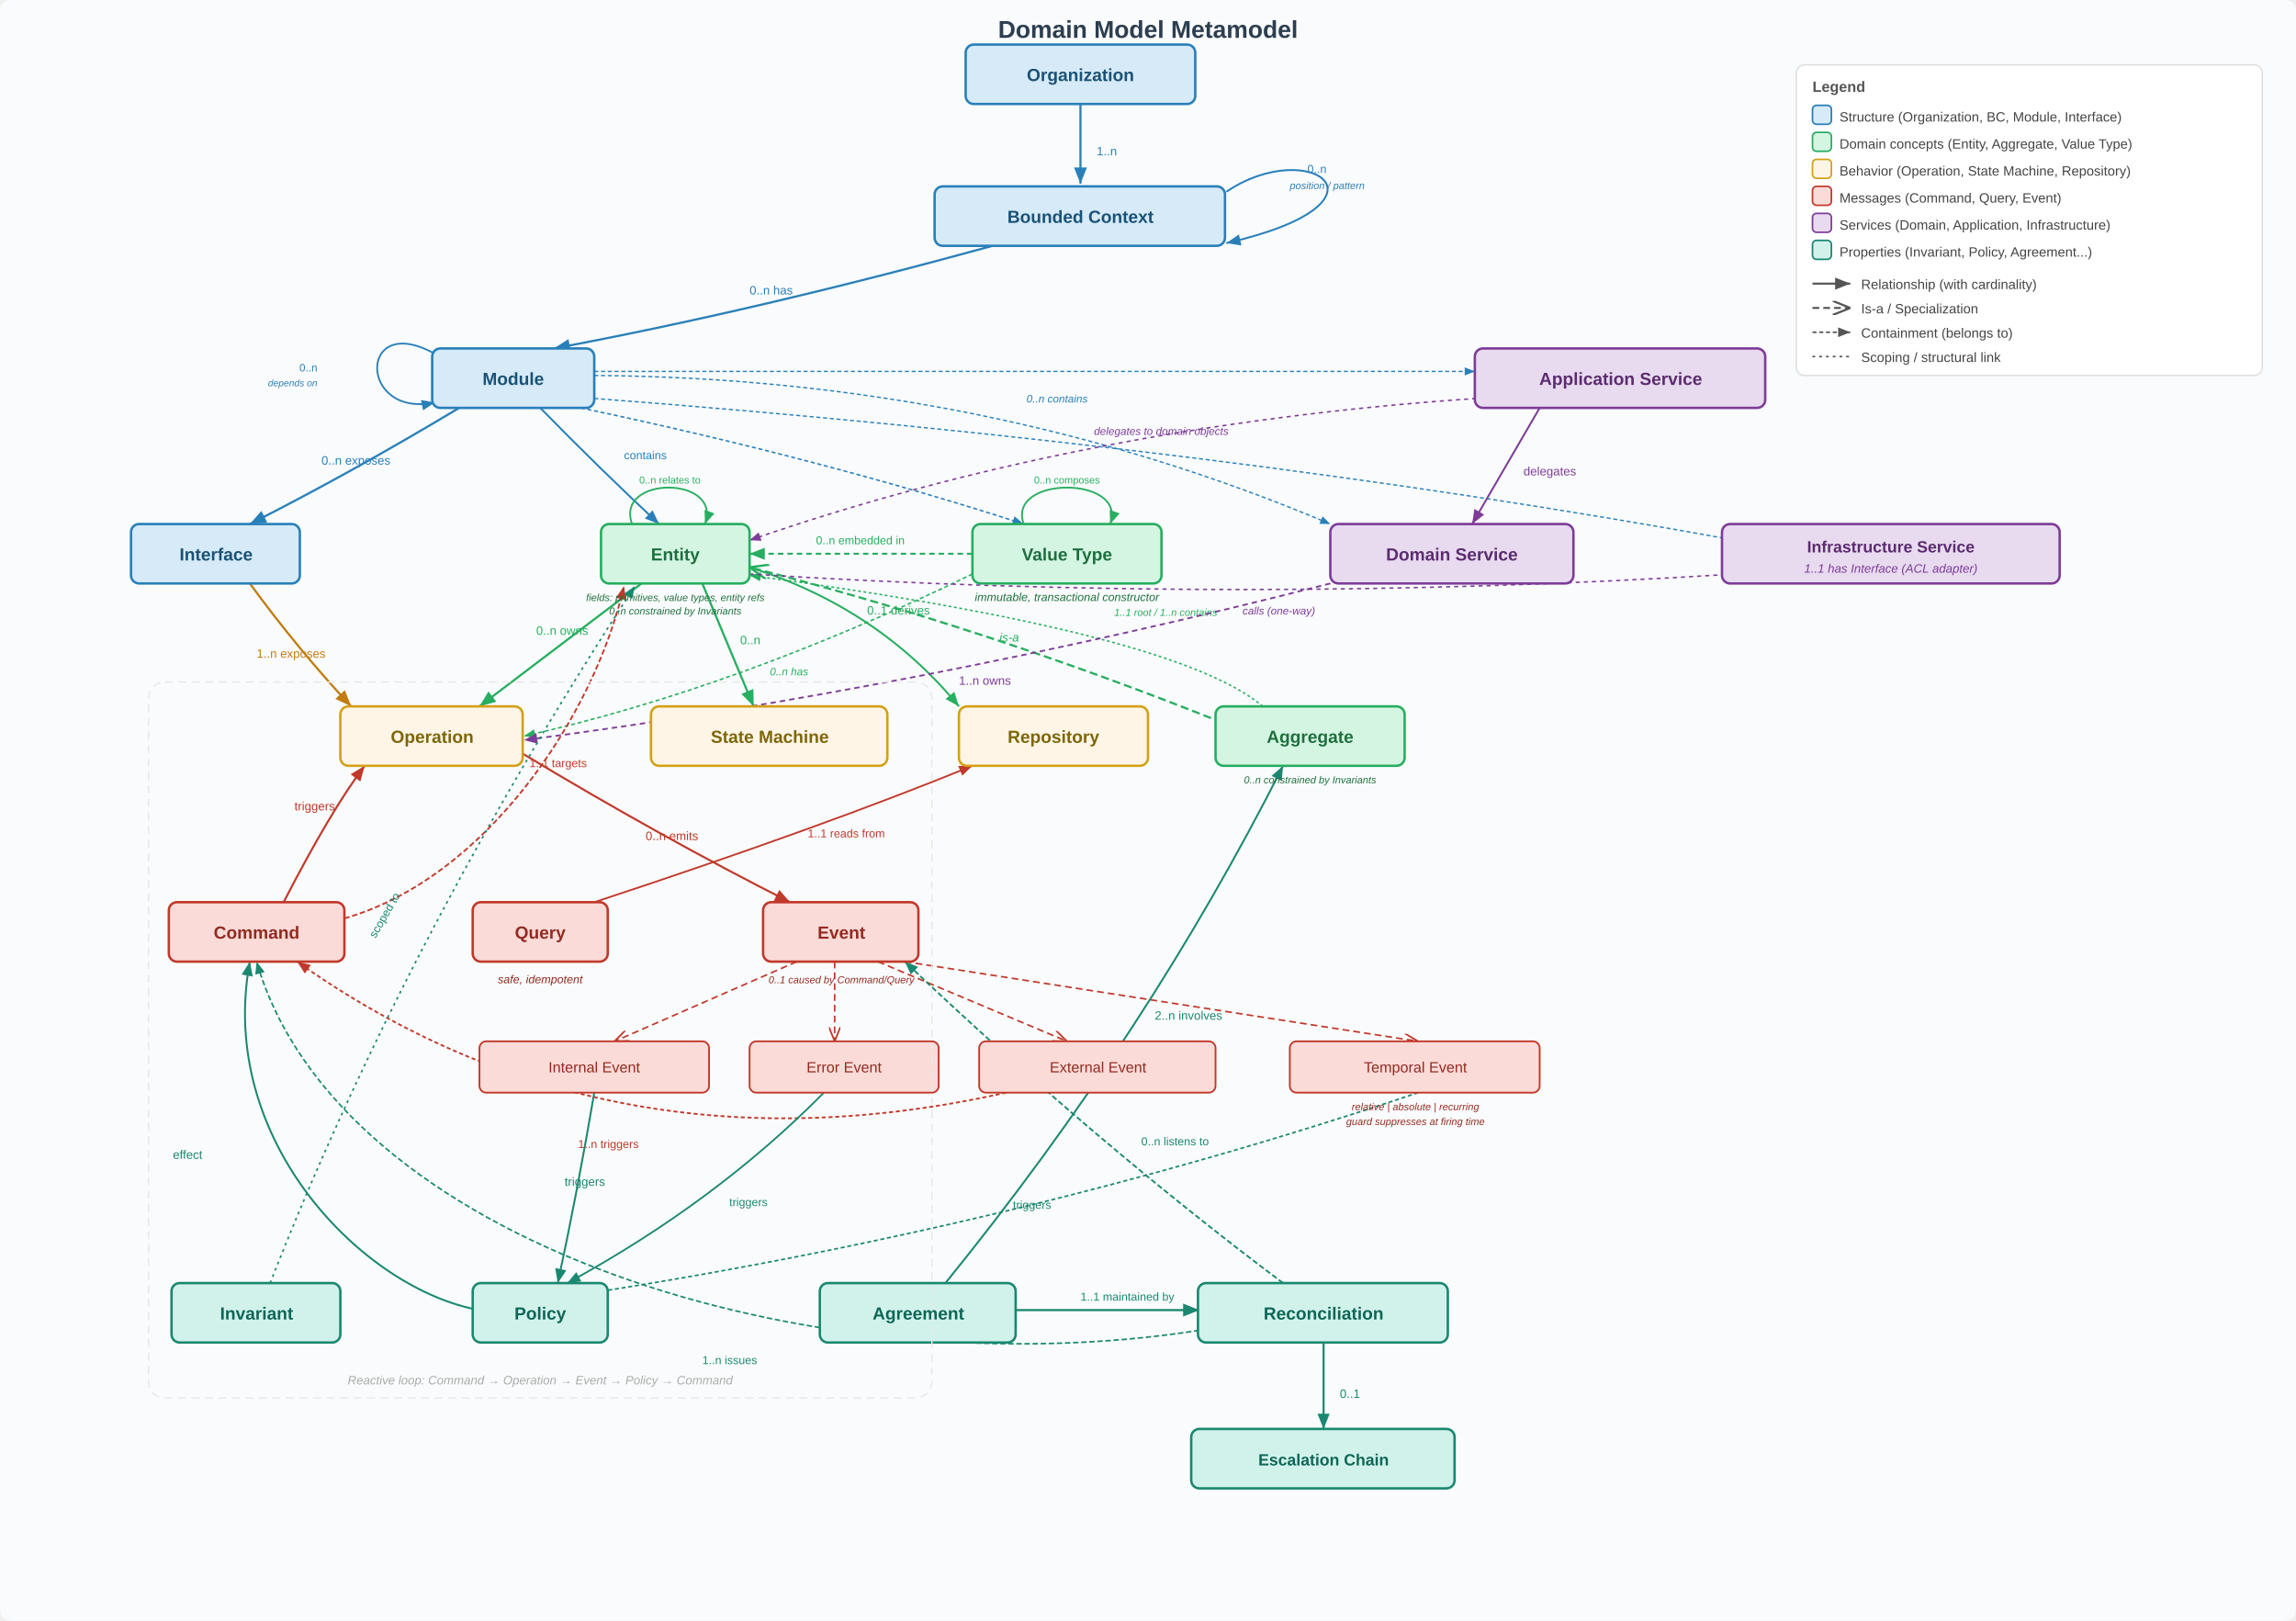
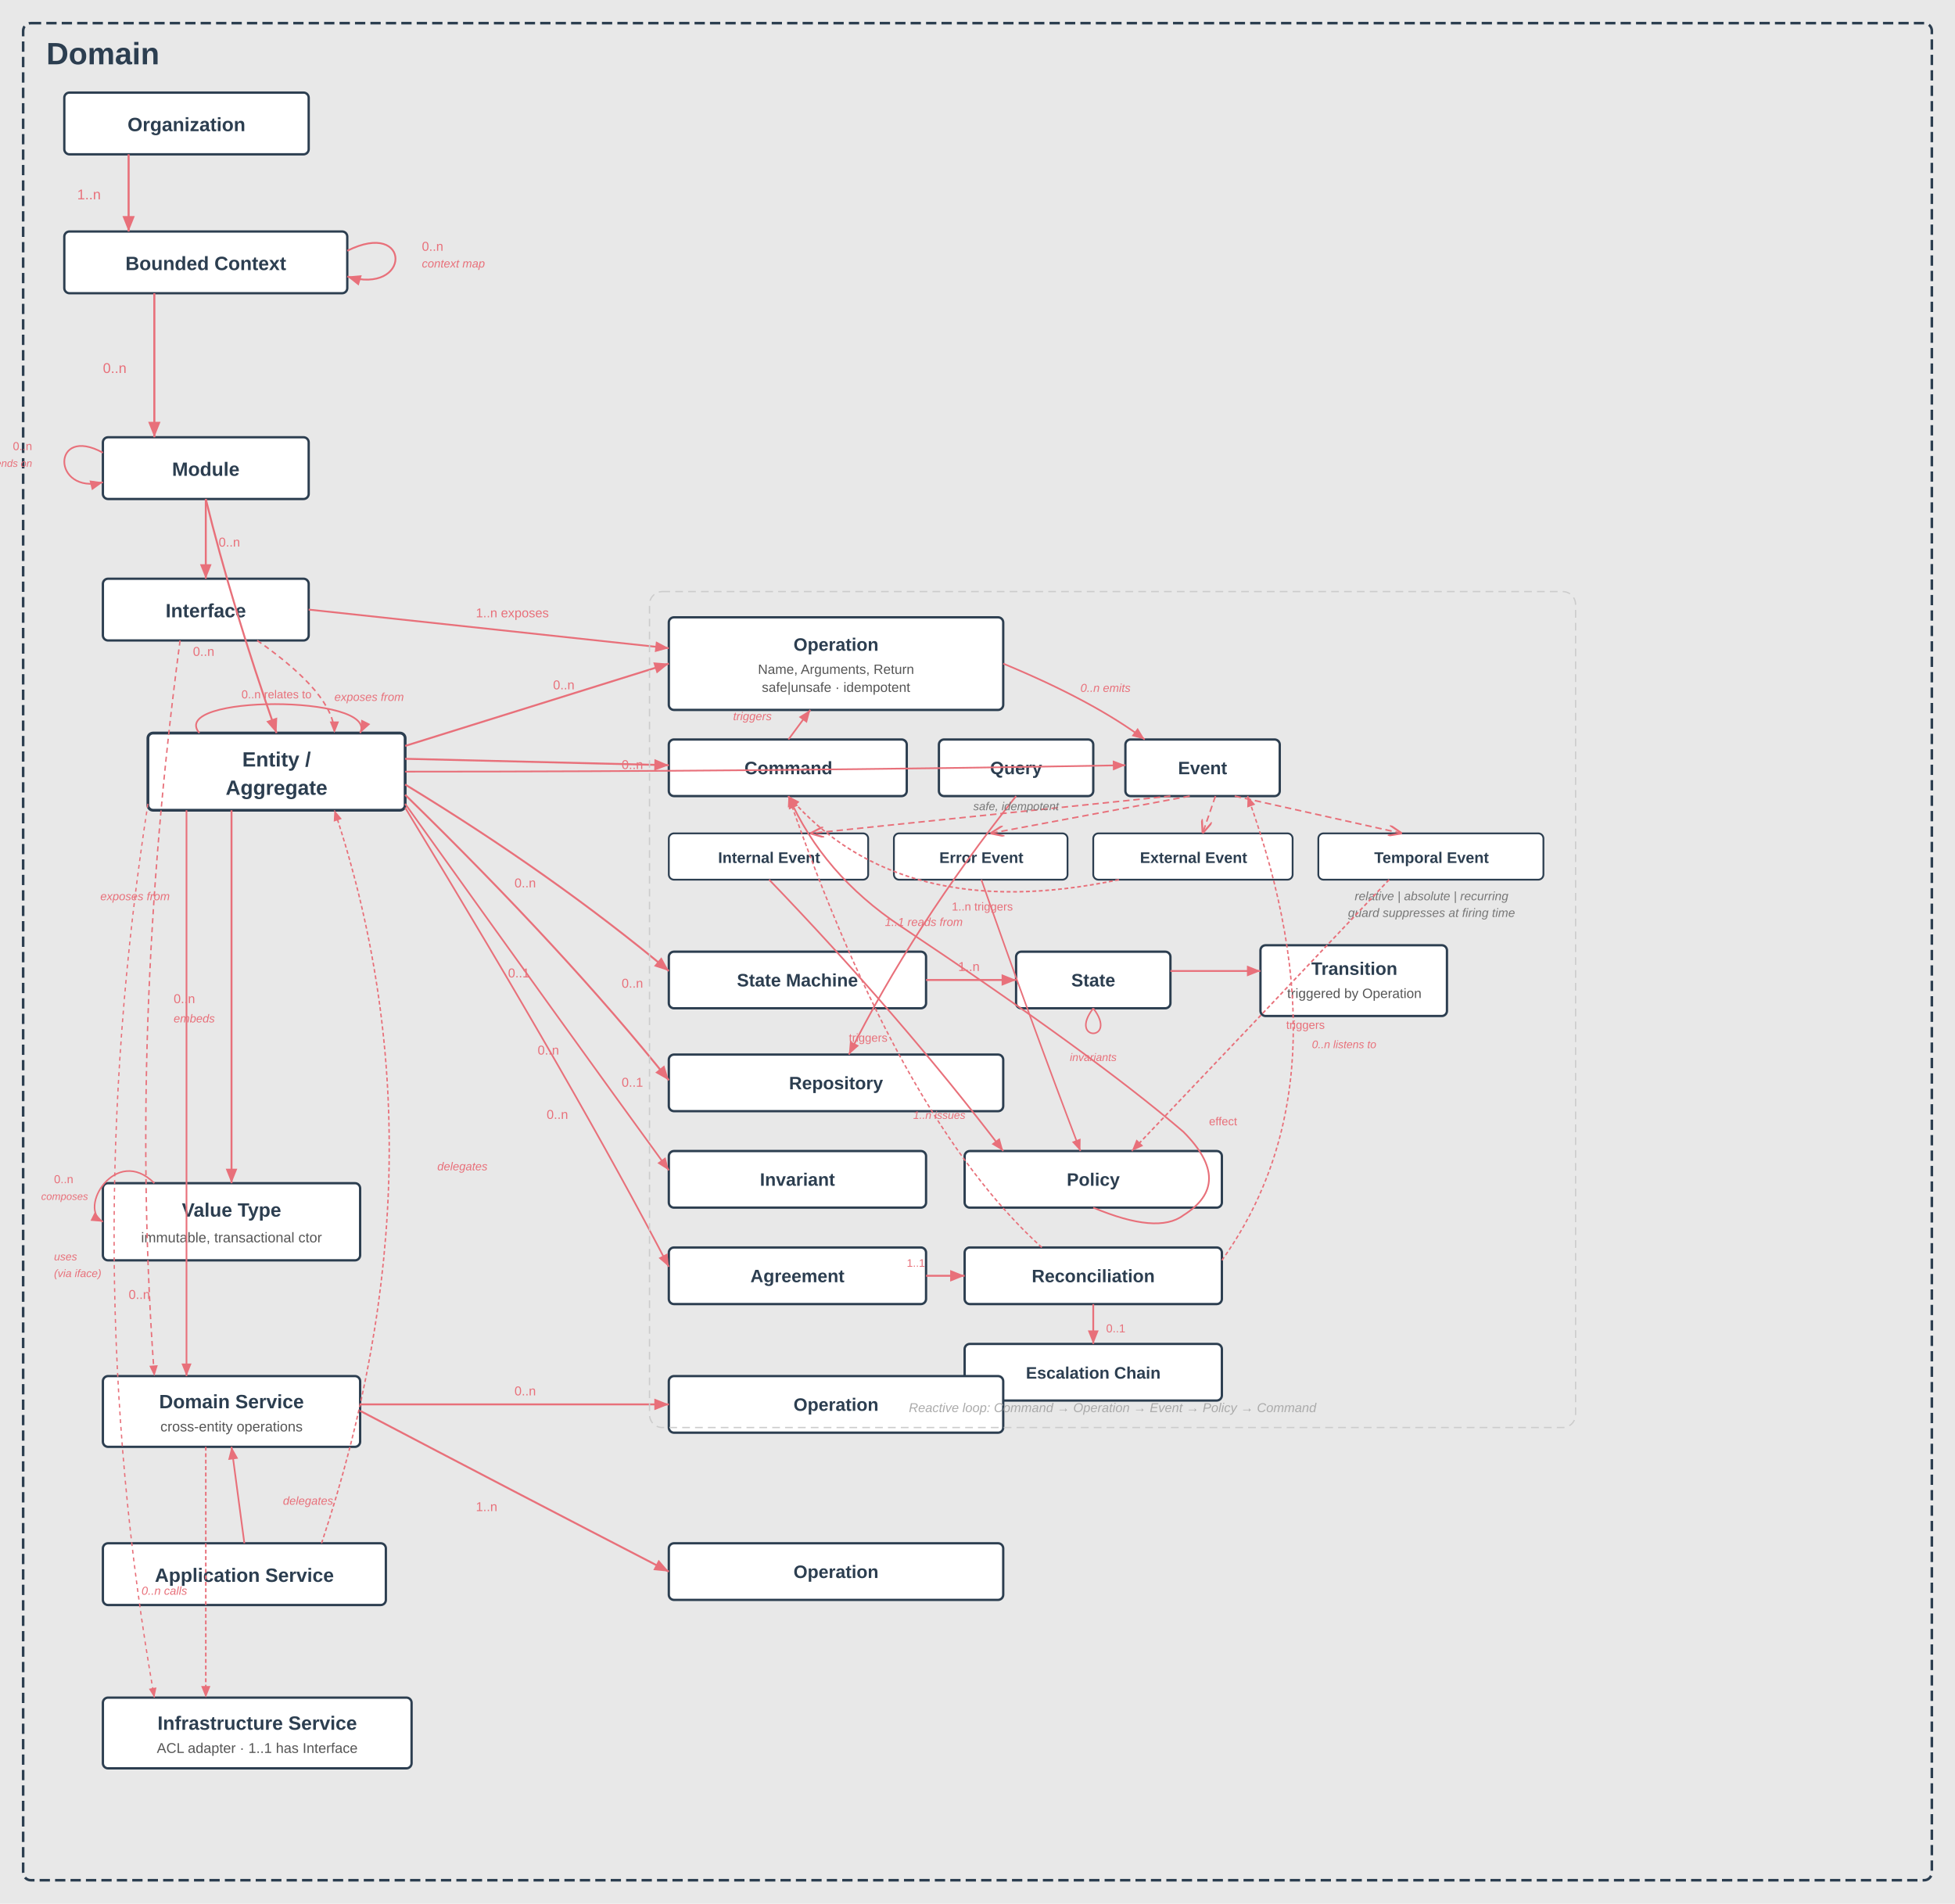
- <svg xmlns="http://www.w3.org/2000/svg" viewBox="0 0 1700 1200" font-family="'Helvetica Neue', Arial, sans-serif">
+ <svg xmlns="http://www.w3.org/2000/svg" viewBox="0 0 1520 1480" font-family="'Helvetica Neue', Arial, sans-serif">
  <defs>
    <marker id="arr" viewBox="0 0 10 8" refX="10" refY="4" markerWidth="8" markerHeight="6" orient="auto-start-reverse">
-       <path d="M0,0 L10,4 L0,8 Z" fill="#555" />
-     </marker>
-     <marker id="arr-bl" viewBox="0 0 10 8" refX="10" refY="4" markerWidth="8" markerHeight="6" orient="auto-start-reverse">
-       <path d="M0,0 L10,4 L0,8 Z" fill="#2980B9" />
-     </marker>
-     <marker id="arr-gn" viewBox="0 0 10 8" refX="10" refY="4" markerWidth="8" markerHeight="6" orient="auto-start-reverse">
-       <path d="M0,0 L10,4 L0,8 Z" fill="#27AE60" />
-     </marker>
-     <marker id="arr-am" viewBox="0 0 10 8" refX="10" refY="4" markerWidth="8" markerHeight="6" orient="auto-start-reverse">
-       <path d="M0,0 L10,4 L0,8 Z" fill="#C17D11" />
-     </marker>
-     <marker id="arr-rd" viewBox="0 0 10 8" refX="10" refY="4" markerWidth="8" markerHeight="6" orient="auto-start-reverse">
-       <path d="M0,0 L10,4 L0,8 Z" fill="#C0392B" />
-     </marker>
-     <marker id="arr-pu" viewBox="0 0 10 8" refX="10" refY="4" markerWidth="8" markerHeight="6" orient="auto-start-reverse">
-       <path d="M0,0 L10,4 L0,8 Z" fill="#7D3C98" />
-     </marker>
-     <marker id="arr-tl" viewBox="0 0 10 8" refX="10" refY="4" markerWidth="8" markerHeight="6" orient="auto-start-reverse">
-       <path d="M0,0 L10,4 L0,8 Z" fill="#1A8870" />
-     </marker>
-     <marker id="open-gn" viewBox="0 0 10 8" refX="10" refY="4" markerWidth="9" markerHeight="7" orient="auto-start-reverse">
-       <path d="M0,0 L10,4 L0,8" fill="none" stroke="#27AE60" stroke-width="1.2" />
-     </marker>
-     <marker id="open-rd" viewBox="0 0 10 8" refX="10" refY="4" markerWidth="9" markerHeight="7" orient="auto-start-reverse">
-       <path d="M0,0 L10,4 L0,8" fill="none" stroke="#C0392B" stroke-width="1.2" />
+       <path d="M0,0 L10,4 L0,8 Z" fill="#E8707A" />
    </marker>
    <marker id="open-arr" viewBox="0 0 10 8" refX="10" refY="4" markerWidth="9" markerHeight="7" orient="auto-start-reverse">
-       <path d="M0,0 L10,4 L0,8" fill="none" stroke="#555" stroke-width="1.2" />
+       <path d="M0,0 L10,4 L0,8" fill="none" stroke="#E8707A" stroke-width="1.4" />
    </marker>
  </defs>
-   <rect width="1700" height="1200" fill="#FAFBFC" rx="8" />
-   <text x="850" y="28" text-anchor="middle" font-size="18" font-weight="600" fill="#2C3E50">Domain Model Metamodel</text>
-   <g transform="translate(1330, 48)">
-     <rect x="0" y="0" width="345" height="230" rx="6" fill="white" stroke="#DDD" stroke-width="1" />
-     <text x="12" y="20" font-size="11" font-weight="600" fill="#555">Legend</text>
-     <rect x="12" y="30" width="14" height="14" rx="3" fill="#D6EAF8" stroke="#2980B9" stroke-width="1.2" />
-     <text x="32" y="42" font-size="10" fill="#444">Structure (Organization, BC, Module, Interface)</text>
-     <rect x="12" y="50" width="14" height="14" rx="3" fill="#D5F5E3" stroke="#27AE60" stroke-width="1.2" />
-     <text x="32" y="62" font-size="10" fill="#444">Domain concepts (Entity, Aggregate, Value Type)</text>
-     <rect x="12" y="70" width="14" height="14" rx="3" fill="#FEF5E7" stroke="#D4A017" stroke-width="1.2" />
-     <text x="32" y="82" font-size="10" fill="#444">Behavior (Operation, State Machine, Repository)</text>
-     <rect x="12" y="90" width="14" height="14" rx="3" fill="#FADBD8" stroke="#C0392B" stroke-width="1.2" />
-     <text x="32" y="102" font-size="10" fill="#444">Messages (Command, Query, Event)</text>
-     <rect x="12" y="110" width="14" height="14" rx="3" fill="#E8DAEF" stroke="#7D3C98" stroke-width="1.2" />
-     <text x="32" y="122" font-size="10" fill="#444">Services (Domain, Application, Infrastructure)</text>
-     <rect x="12" y="130" width="14" height="14" rx="3" fill="#D1F2EB" stroke="#1A8870" stroke-width="1.2" />
-     <text x="32" y="142" font-size="10" fill="#444">Properties (Invariant, Policy, Agreement...)</text>
-     <line x1="12" y1="162" x2="40" y2="162" stroke="#555" stroke-width="1.5" marker-end="url(#arr)" />
-     <text x="48" y="166" font-size="10" fill="#444">Relationship (with cardinality)</text>
-     <line x1="12" y1="180" x2="40" y2="180" stroke="#555" stroke-width="1.5" stroke-dasharray="5,3" marker-end="url(#open-arr)" />
-     <text x="48" y="184" font-size="10" fill="#444">Is-a / Specialization</text>
-     <line x1="12" y1="198" x2="40" y2="198" stroke="#555" stroke-width="1.2" stroke-dasharray="3,2" marker-end="url(#arr)" />
-     <text x="48" y="202" font-size="10" fill="#444">Containment (belongs to)</text>
-     <line x1="12" y1="216" x2="40" y2="216" stroke="#555" stroke-width="1.2" stroke-dasharray="2,3" />
-     <text x="48" y="220" font-size="10" fill="#444">Scoping / structural link</text>
-   </g>
-   <line x1="800" y1="77" x2="800" y2="136" stroke="#2980B9" stroke-width="1.6" marker-end="url(#arr-bl)" />
-   <text x="812" y="115" font-size="9" fill="#2980B9" font-weight="500">1..n</text>
-   <path d="M 735,182 Q 560,230 410,258" fill="none" stroke="#2980B9" stroke-width="1.6" marker-end="url(#arr-bl)" />
-   <text x="555" y="218" font-size="9" fill="#2980B9" font-weight="500">0..n has</text>
-   <path d="M 908,142 C 970,100 1040,150 908,180" fill="none" stroke="#2980B9" stroke-width="1.4" marker-end="url(#arr-bl)" />
-   <text x="968" y="128" font-size="8.5" fill="#2980B9" font-weight="500">0..n</text>
-   <text x="955" y="140" font-size="7.5" fill="#2980B9" font-style="italic">position / pattern</text>
-   <path d="M 340,302 Q 260,350 185,388" fill="none" stroke="#2980B9" stroke-width="1.6" marker-end="url(#arr-bl)" />
-   <text x="238" y="344" font-size="9" fill="#2980B9" font-weight="500">0..n exposes</text>
-   <path d="M 322,262 C 265,230 265,310 322,298" fill="none" stroke="#2980B9" stroke-width="1.3" marker-end="url(#arr-bl)" />
-   <text x="235" y="275" font-size="8" fill="#2980B9" font-weight="500" text-anchor="end">0..n</text>
-   <text x="235" y="286" font-size="7" fill="#2980B9" font-style="italic" text-anchor="end">depends on</text>
-   <path d="M 400,302 Q 445,348 488,388" fill="none" stroke="#2980B9" stroke-width="1.4" marker-end="url(#arr-bl)" />
-   <text x="462" y="340" font-size="8.5" fill="#2980B9" font-weight="500">contains</text>
-   <path d="M 430,302 Q 610,340 758,388" fill="none" stroke="#2980B9" stroke-width="1.1" stroke-dasharray="3,2" marker-end="url(#arr-bl)" />
-   <path d="M 440,278 Q 730,280 985,388" fill="none" stroke="#2980B9" stroke-width="1.0" stroke-dasharray="3,2" marker-end="url(#arr-bl)" />
-   <path d="M 440,275 L 1092,275" fill="none" stroke="#2980B9" stroke-width="1.0" stroke-dasharray="3,2" marker-end="url(#arr-bl)" />
-   <path d="M 440,295 Q 900,330 1285,400" fill="none" stroke="#2980B9" stroke-width="1.0" stroke-dasharray="3,2" marker-end="url(#arr-bl)" />
-   <text x="760" y="298" font-size="8" fill="#2980B9" font-style="italic">0..n contains</text>
-   <path d="M 475,432 L 355,523" fill="none" stroke="#27AE60" stroke-width="1.6" marker-end="url(#arr-gn)" />
-   <text x="397" y="470" font-size="9" fill="#27AE60" font-weight="500">0..n owns</text>
-   <path d="M 520,432 L 558,523" fill="none" stroke="#27AE60" stroke-width="1.6" marker-end="url(#arr-gn)" />
-   <text x="548" y="477" font-size="9" fill="#27AE60" font-weight="500">0..n</text>
-   <path d="M 555,420 Q 650,450 710,523" fill="none" stroke="#27AE60" stroke-width="1.4" marker-end="url(#arr-gn)" />
-   <text x="642" y="455" font-size="9" fill="#27AE60" font-weight="500">0..1 derives</text>
-   <path d="M 468,388 C 455,352 535,352 522,388" fill="none" stroke="#27AE60" stroke-width="1.3" marker-end="url(#arr-gn)" />
-   <text x="496" y="358" text-anchor="middle" font-size="7.5" fill="#27AE60" font-weight="500">0..n relates to</text>
-   <path d="M 905,535 Q 730,465 555,420" fill="none" stroke="#27AE60" stroke-width="1.6" stroke-dasharray="6,3" marker-end="url(#open-gn)" />
-   <text x="740" y="475" font-size="9" fill="#27AE60" font-weight="500" font-style="italic">is-a</text>
-   <path d="M 935,523 Q 870,468 555,426" fill="none" stroke="#27AE60" stroke-width="1.1" stroke-dasharray="2,2" marker-end="url(#arr-gn)" />
-   <text x="825" y="456" font-size="7.5" fill="#27AE60" font-style="italic">1..1 root / 1..n contains</text>
-   <path d="M 758,388 C 745,352 835,352 822,388" fill="none" stroke="#27AE60" stroke-width="1.3" marker-end="url(#arr-gn)" />
-   <text x="790" y="358" text-anchor="middle" font-size="7.5" fill="#27AE60" font-weight="500">0..n composes</text>
-   <path d="M 720,425 Q 545,510 388,545" fill="none" stroke="#27AE60" stroke-width="1.1" stroke-dasharray="3,2" marker-end="url(#arr-gn)" />
-   <text x="570" y="500" font-size="8" fill="#27AE60" font-style="italic">0..n has</text>
-   <path d="M 720,410 Q 640,410 555,410" fill="none" stroke="#27AE60" stroke-width="1.5" stroke-dasharray="4,3" marker-end="url(#arr-gn)" />
-   <text x="637" y="403" text-anchor="middle" font-size="8.5" fill="#27AE60" font-weight="500">0..n embedded in</text>
-   <path d="M 185,432 Q 220,480 260,523" fill="none" stroke="#C17D11" stroke-width="1.6" marker-end="url(#arr-am)" />
-   <text x="190" y="487" font-size="9" fill="#C17D11" font-weight="500">1..n exposes</text>
-   <path d="M 985,432 Q 680,510 388,548" fill="none" stroke="#7D3C98" stroke-width="1.3" stroke-dasharray="4,3" marker-end="url(#arr-pu)" />
-   <text x="710" y="507" font-size="9" fill="#7D3C98" font-weight="500">1..n owns</text>
-   <path d="M 1140,302 L 1090,388" fill="none" stroke="#7D3C98" stroke-width="1.4" marker-end="url(#arr-pu)" />
-   <text x="1128" y="352" font-size="9" fill="#7D3C98" font-weight="500">delegates</text>
-   <path d="M 1093,295 Q 800,315 555,400" fill="none" stroke="#7D3C98" stroke-width="1.1" stroke-dasharray="3,3" marker-end="url(#arr-pu)" />
-   <text x="810" y="322" font-size="8" fill="#7D3C98" font-style="italic">delegates to domain objects</text>
-   <path d="M 555,425 Q 920,448 1285,425" fill="none" stroke="#7D3C98" stroke-width="1.1" stroke-dasharray="3,3" marker-end="url(#arr-pu)" />
-   <text x="920" y="455" font-size="8" fill="#7D3C98" font-style="italic">calls (one-way)</text>
-   <path d="M 210,668 Q 245,600 270,567" fill="none" stroke="#C0392B" stroke-width="1.5" marker-end="url(#arr-rd)" />
-   <text x="218" y="600" font-size="9" fill="#C0392B" font-weight="500">triggers</text>
-   <path d="M 255,680 C 360,650 440,530 462,434" fill="none" stroke="#C0392B" stroke-width="1.3" stroke-dasharray="4,2" marker-end="url(#arr-rd)" />
-   <text x="392" y="568" font-size="8.5" fill="#C0392B" font-weight="500">1..1 targets</text>
-   <path d="M 387,558 Q 490,620 585,668" fill="none" stroke="#C0392B" stroke-width="1.5" marker-end="url(#arr-rd)" />
-   <text x="478" y="622" font-size="9" fill="#C0392B" font-weight="500">0..n emits</text>
-   <path d="M 440,668 Q 610,612 720,567" fill="none" stroke="#C0392B" stroke-width="1.3" marker-end="url(#arr-rd)" />
-   <text x="598" y="620" font-size="8.5" fill="#C0392B" font-weight="500">1..1 reads from</text>
-   <path d="M 590,712 L 455,771" fill="none" stroke="#C0392B" stroke-width="1.2" stroke-dasharray="5,3" marker-end="url(#open-rd)" />
-   <path d="M 618,712 L 618,771" fill="none" stroke="#C0392B" stroke-width="1.2" stroke-dasharray="5,3" marker-end="url(#open-rd)" />
-   <path d="M 650,712 L 790,771" fill="none" stroke="#C0392B" stroke-width="1.2" stroke-dasharray="5,3" marker-end="url(#open-rd)" />
-   <path d="M 670,712 L 1050,771" fill="none" stroke="#C0392B" stroke-width="1.2" stroke-dasharray="5,3" marker-end="url(#open-rd)" />
-   <path d="M 745,809 Q 450,875 220,712" fill="none" stroke="#C0392B" stroke-width="1.3" stroke-dasharray="3,2" marker-end="url(#arr-rd)" />
-   <text x="428" y="850" font-size="8.5" fill="#C0392B" font-weight="500">1..n triggers</text>
-   <path d="M 440,809 Q 428,880 413,950" fill="none" stroke="#1A8870" stroke-width="1.4" marker-end="url(#arr-tl)" />
-   <text x="418" y="878" font-size="9" fill="#1A8870" font-weight="500">triggers</text>
-   <path d="M 610,809 Q 530,890 420,950" fill="none" stroke="#1A8870" stroke-width="1.3" marker-end="url(#arr-tl)" />
-   <text x="540" y="893" font-size="8.5" fill="#1A8870" font-weight="500">triggers</text>
-   <path d="M 1050,809 Q 750,910 420,960" fill="none" stroke="#1A8870" stroke-width="1.2" stroke-dasharray="3,2" marker-end="url(#arr-tl)" />
-   <text x="750" y="895" font-size="8.5" fill="#1A8870" font-weight="500">triggers</text>
-   <path d="M 355,970 C 270,955 160,845 185,712" fill="none" stroke="#1A8870" stroke-width="1.4" marker-end="url(#arr-tl)" />
-   <text x="128" y="858" font-size="9" fill="#1A8870" font-weight="500">effect</text>
-   <path d="M 200,950 Q 300,695 470,434" fill="none" stroke="#1A8870" stroke-width="1.2" stroke-dasharray="2,3" marker-end="url(#arr-tl)" />
-   <text x="278" y="695" font-size="8.5" fill="#1A8870" font-weight="500" transform="rotate(-60,278,695)">scoped to</text>
-   <path d="M 700,950 Q 850,765 950,567" fill="none" stroke="#1A8870" stroke-width="1.4" marker-end="url(#arr-tl)" />
-   <text x="855" y="755" font-size="9" fill="#1A8870" font-weight="500">2..n involves</text>
-   <line x1="752" y1="970" x2="888" y2="970" stroke="#1A8870" stroke-width="1.6" marker-end="url(#arr-tl)" />
-   <text x="800" y="963" font-size="8.5" fill="#1A8870" font-weight="500">1..1 maintained by</text>
-   <path d="M 950,950 Q 810,845 670,712" fill="none" stroke="#1A8870" stroke-width="1.3" stroke-dasharray="4,2" marker-end="url(#arr-tl)" />
-   <text x="845" y="848" font-size="8.5" fill="#1A8870" font-weight="500">0..n listens to</text>
-   <path d="M 888,985 C 600,1030 250,920 190,712" fill="none" stroke="#1A8870" stroke-width="1.2" stroke-dasharray="4,2" marker-end="url(#arr-tl)" />
-   <text x="520" y="1010" font-size="8.5" fill="#1A8870" font-weight="500">1..n issues</text>
-   <line x1="980" y1="992" x2="980" y2="1058" stroke="#1A8870" stroke-width="1.5" marker-end="url(#arr-tl)" />
-   <text x="992" y="1035" font-size="9" fill="#1A8870" font-weight="500">0..1</text>
-   <g>
-     <rect x="715" y="33" width="170" height="44" rx="6" fill="#D6EAF8" stroke="#2980B9" stroke-width="1.8" />
-     <text x="800" y="60" text-anchor="middle" font-size="13" font-weight="600" fill="#1A5276">Organization</text>
-   </g>
-   <g>
-     <rect x="692" y="138" width="215" height="44" rx="6" fill="#D6EAF8" stroke="#2980B9" stroke-width="1.8" />
-     <text x="800" y="165" text-anchor="middle" font-size="13" font-weight="600" fill="#1A5276">Bounded Context</text>
-   </g>
-   <g>
-     <rect x="320" y="258" width="120" height="44" rx="6" fill="#D6EAF8" stroke="#2980B9" stroke-width="1.8" />
-     <text x="380" y="285" text-anchor="middle" font-size="13" font-weight="600" fill="#1A5276">Module</text>
-   </g>
-   <g>
-     <rect x="97" y="388" width="125" height="44" rx="6" fill="#D6EAF8" stroke="#2980B9" stroke-width="1.8" />
-     <text x="160" y="415" text-anchor="middle" font-size="13" font-weight="600" fill="#1A5276">Interface</text>
-   </g>
-   <g>
-     <rect x="445" y="388" width="110" height="44" rx="6" fill="#D5F5E3" stroke="#27AE60" stroke-width="1.8" />
-     <text x="500" y="415" text-anchor="middle" font-size="13" font-weight="600" fill="#1E6F3E">Entity</text>
-   </g>
-   <g>
-     <rect x="720" y="388" width="140" height="44" rx="6" fill="#D5F5E3" stroke="#27AE60" stroke-width="1.8" />
-     <text x="790" y="415" text-anchor="middle" font-size="13" font-weight="600" fill="#1E6F3E">Value Type</text>
-   </g>
-   <g>
-     <rect x="900" y="523" width="140" height="44" rx="6" fill="#D5F5E3" stroke="#27AE60" stroke-width="1.8" />
-     <text x="970" y="550" text-anchor="middle" font-size="13" font-weight="600" fill="#1E6F3E">Aggregate</text>
-   </g>
-   <g>
-     <rect x="252" y="523" width="135" height="44" rx="6" fill="#FEF5E7" stroke="#D4A017" stroke-width="1.8" />
-     <text x="320" y="550" text-anchor="middle" font-size="13" font-weight="600" fill="#7D6608">Operation</text>
-   </g>
-   <g>
-     <rect x="482" y="523" width="175" height="44" rx="6" fill="#FEF5E7" stroke="#D4A017" stroke-width="1.8" />
-     <text x="570" y="550" text-anchor="middle" font-size="13" font-weight="600" fill="#7D6608">State Machine</text>
-   </g>
-   <g>
-     <rect x="710" y="523" width="140" height="44" rx="6" fill="#FEF5E7" stroke="#D4A017" stroke-width="1.8" />
-     <text x="780" y="550" text-anchor="middle" font-size="13" font-weight="600" fill="#7D6608">Repository</text>
-   </g>
-   <g>
-     <rect x="125" y="668" width="130" height="44" rx="6" fill="#FADBD8" stroke="#C0392B" stroke-width="1.8" />
-     <text x="190" y="695" text-anchor="middle" font-size="13" font-weight="600" fill="#922B21">Command</text>
-   </g>
-   <g>
-     <rect x="350" y="668" width="100" height="44" rx="6" fill="#FADBD8" stroke="#C0392B" stroke-width="1.8" />
-     <text x="400" y="695" text-anchor="middle" font-size="13" font-weight="600" fill="#922B21">Query</text>
-   </g>
-   <g>
-     <rect x="565" y="668" width="115" height="44" rx="6" fill="#FADBD8" stroke="#C0392B" stroke-width="1.8" />
-     <text x="623" y="695" text-anchor="middle" font-size="13" font-weight="600" fill="#922B21">Event</text>
-   </g>
-   <g>
-     <rect x="355" y="771" width="170" height="38" rx="5" fill="#FADBD8" stroke="#C0392B" stroke-width="1.3" />
-     <text x="440" y="794" text-anchor="middle" font-size="11" font-weight="500" fill="#922B21">Internal Event</text>
-   </g>
-   <g>
-     <rect x="555" y="771" width="140" height="38" rx="5" fill="#FADBD8" stroke="#C0392B" stroke-width="1.3" />
-     <text x="625" y="794" text-anchor="middle" font-size="11" font-weight="500" fill="#922B21">Error Event</text>
-   </g>
-   <g>
-     <rect x="725" y="771" width="175" height="38" rx="5" fill="#FADBD8" stroke="#C0392B" stroke-width="1.3" />
-     <text x="813" y="794" text-anchor="middle" font-size="11" font-weight="500" fill="#922B21">External Event</text>
-   </g>
-   <g>
-     <rect x="955" y="771" width="185" height="38" rx="5" fill="#FADBD8" stroke="#C0392B" stroke-width="1.3" />
-     <text x="1048" y="794" text-anchor="middle" font-size="11" font-weight="500" fill="#922B21">Temporal Event</text>
-   </g>
-   <g>
-     <rect x="985" y="388" width="180" height="44" rx="6" fill="#E8DAEF" stroke="#7D3C98" stroke-width="1.8" />
-     <text x="1075" y="415" text-anchor="middle" font-size="13" font-weight="600" fill="#5B2C6F">Domain Service</text>
-   </g>
-   <g>
-     <rect x="1092" y="258" width="215" height="44" rx="6" fill="#E8DAEF" stroke="#7D3C98" stroke-width="1.8" />
-     <text x="1200" y="285" text-anchor="middle" font-size="13" font-weight="600" fill="#5B2C6F">Application Service</text>
-   </g>
-   <g>
-     <rect x="1275" y="388" width="250" height="44" rx="6" fill="#E8DAEF" stroke="#7D3C98" stroke-width="1.8" />
-     <text x="1400" y="409" text-anchor="middle" font-size="12" font-weight="600" fill="#5B2C6F">Infrastructure Service</text>
-     <text x="1400" y="424" text-anchor="middle" font-size="9" fill="#7D3C98" font-style="italic">1..1 has Interface (ACL adapter)</text>
-   </g>
-   <g>
-     <rect x="127" y="950" width="125" height="44" rx="6" fill="#D1F2EB" stroke="#1A8870" stroke-width="1.8" />
-     <text x="190" y="977" text-anchor="middle" font-size="13" font-weight="600" fill="#0E6655">Invariant</text>
-   </g>
-   <g>
-     <rect x="350" y="950" width="100" height="44" rx="6" fill="#D1F2EB" stroke="#1A8870" stroke-width="1.8" />
-     <text x="400" y="977" text-anchor="middle" font-size="13" font-weight="600" fill="#0E6655">Policy</text>
-   </g>
-   <g>
-     <rect x="607" y="950" width="145" height="44" rx="6" fill="#D1F2EB" stroke="#1A8870" stroke-width="1.8" />
-     <text x="680" y="977" text-anchor="middle" font-size="13" font-weight="600" fill="#0E6655">Agreement</text>
-   </g>
-   <g>
-     <rect x="887" y="950" width="185" height="44" rx="6" fill="#D1F2EB" stroke="#1A8870" stroke-width="1.8" />
-     <text x="980" y="977" text-anchor="middle" font-size="13" font-weight="600" fill="#0E6655">Reconciliation</text>
-   </g>
-   <g>
-     <rect x="882" y="1058" width="195" height="44" rx="6" fill="#D1F2EB" stroke="#1A8870" stroke-width="1.8" />
-     <text x="980" y="1085" text-anchor="middle" font-size="12" font-weight="600" fill="#0E6655">Escalation Chain</text>
-   </g>
-   <text x="400" y="728" text-anchor="middle" font-size="8.5" fill="#922B21" font-style="italic">safe, idempotent</text>
-   <text x="790" y="445" text-anchor="middle" font-size="8.5" fill="#1E6F3E" font-style="italic">immutable, transactional constructor</text>
-   <text x="500" y="445" text-anchor="middle" font-size="7.5" fill="#1E6F3E" font-style="italic">fields: primitives, value types, entity refs</text>
-   <text x="500" y="455" text-anchor="middle" font-size="7.5" fill="#1E6F3E" font-style="italic">0..n constrained by Invariants</text>
-   <text x="970" y="580" text-anchor="middle" font-size="7.5" fill="#1E6F3E" font-style="italic">0..n constrained by Invariants</text>
-   <text x="623" y="728" text-anchor="middle" font-size="7.5" fill="#922B21" font-style="italic">0..1 caused by Command/Query</text>
-   <text x="1048" y="822" text-anchor="middle" font-size="7.5" fill="#922B21" font-style="italic">relative | absolute | recurring</text>
-   <text x="1048" y="833" text-anchor="middle" font-size="7.5" fill="#922B21" font-style="italic">guard suppresses at firing time</text>
-   <rect x="110" y="505" width="580" height="530" rx="12" fill="none" stroke="#E8E8E8" stroke-width="1" stroke-dasharray="6,4" />
-   <text x="400" y="1025" text-anchor="middle" font-size="9" fill="#AAA" font-style="italic">Reactive loop: Command → Operation → Event → Policy → Command</text>
+   <rect width="1520" height="1480" fill="#E8E8E8" rx="0" />
+   <rect x="18" y="18" width="1484" height="1444" rx="6" fill="#E8E8E8" stroke="#2C3E50" stroke-width="2" stroke-dasharray="8,4" />
+   <text x="36" y="50" font-size="24" font-weight="700" fill="#2C3E50">Domain</text>
+   <rect x="50" y="72" width="190" height="48" rx="4" fill="white" stroke="#2C3E50" stroke-width="1.8" />
+   <text x="145" y="102" text-anchor="middle" font-size="15" font-weight="700" fill="#2C3E50">Organization</text>
+   <rect x="50" y="180" width="220" height="48" rx="4" fill="white" stroke="#2C3E50" stroke-width="1.8" />
+   <text x="160" y="210" text-anchor="middle" font-size="15" font-weight="700" fill="#2C3E50">Bounded Context</text>
+   <rect x="80" y="340" width="160" height="48" rx="4" fill="white" stroke="#2C3E50" stroke-width="1.8" />
+   <text x="160" y="370" text-anchor="middle" font-size="15" font-weight="700" fill="#2C3E50">Module</text>
+   <rect x="80" y="450" width="160" height="48" rx="4" fill="white" stroke="#2C3E50" stroke-width="1.8" />
+   <text x="160" y="480" text-anchor="middle" font-size="15" font-weight="700" fill="#2C3E50">Interface</text>
+   <rect x="115" y="570" width="200" height="60" rx="4" fill="white" stroke="#2C3E50" stroke-width="2.2" />
+   <text x="215" y="596" text-anchor="middle" font-size="16" font-weight="700" fill="#2C3E50">Entity /</text>
+   <text x="215" y="618" text-anchor="middle" font-size="16" font-weight="700" fill="#2C3E50">Aggregate</text>
+   <rect x="80" y="920" width="200" height="60" rx="4" fill="white" stroke="#2C3E50" stroke-width="1.8" />
+   <text x="180" y="946" text-anchor="middle" font-size="15" font-weight="700" fill="#2C3E50">Value Type</text>
+   <text x="180" y="966" text-anchor="middle" font-size="11" fill="#555">immutable, transactional ctor</text>
+   <rect x="80" y="1070" width="200" height="55" rx="4" fill="white" stroke="#2C3E50" stroke-width="1.8" />
+   <text x="180" y="1095" text-anchor="middle" font-size="15" font-weight="700" fill="#2C3E50">Domain Service</text>
+   <text x="180" y="1113" text-anchor="middle" font-size="11" fill="#555">cross-entity operations</text>
+   <rect x="80" y="1200" width="220" height="48" rx="4" fill="white" stroke="#2C3E50" stroke-width="1.8" />
+   <text x="190" y="1230" text-anchor="middle" font-size="15" font-weight="700" fill="#2C3E50">Application Service</text>
+   <rect x="80" y="1320" width="240" height="55" rx="4" fill="white" stroke="#2C3E50" stroke-width="1.8" />
+   <text x="200" y="1345" text-anchor="middle" font-size="15" font-weight="700" fill="#2C3E50">Infrastructure Service</text>
+   <text x="200" y="1363" text-anchor="middle" font-size="11" fill="#555">ACL adapter · 1..1 has Interface</text>
+   <rect x="520" y="480" width="260" height="72" rx="4" fill="white" stroke="#2C3E50" stroke-width="1.8" />
+   <text x="650" y="506" text-anchor="middle" font-size="14" font-weight="700" fill="#2C3E50">Operation</text>
+   <text x="650" y="524" text-anchor="middle" font-size="10.5" fill="#555">Name, Arguments, Return</text>
+   <text x="650" y="538" text-anchor="middle" font-size="10.5" fill="#555">safe|unsafe · idempotent</text>
+   <rect x="520" y="575" width="185" height="44" rx="4" fill="white" stroke="#2C3E50" stroke-width="1.8" />
+   <text x="613" y="602" text-anchor="middle" font-size="14" font-weight="700" fill="#2C3E50">Command</text>
+   <rect x="730" y="575" width="120" height="44" rx="4" fill="white" stroke="#2C3E50" stroke-width="1.8" />
+   <text x="790" y="602" text-anchor="middle" font-size="14" font-weight="700" fill="#2C3E50">Query</text>
+   <rect x="875" y="575" width="120" height="44" rx="4" fill="white" stroke="#2C3E50" stroke-width="1.8" />
+   <text x="935" y="602" text-anchor="middle" font-size="14" font-weight="700" fill="#2C3E50">Event</text>
+   <rect x="520" y="648" width="155" height="36" rx="4" fill="white" stroke="#2C3E50" stroke-width="1.4" />
+   <text x="598" y="671" text-anchor="middle" font-size="12" font-weight="600" fill="#2C3E50">Internal Event</text>
+   <rect x="695" y="648" width="135" height="36" rx="4" fill="white" stroke="#2C3E50" stroke-width="1.4" />
+   <text x="763" y="671" text-anchor="middle" font-size="12" font-weight="600" fill="#2C3E50">Error Event</text>
+   <rect x="850" y="648" width="155" height="36" rx="4" fill="white" stroke="#2C3E50" stroke-width="1.4" />
+   <text x="928" y="671" text-anchor="middle" font-size="12" font-weight="600" fill="#2C3E50">External Event</text>
+   <rect x="1025" y="648" width="175" height="36" rx="4" fill="white" stroke="#2C3E50" stroke-width="1.4" />
+   <text x="1113" y="671" text-anchor="middle" font-size="12" font-weight="600" fill="#2C3E50">Temporal Event</text>
+   <text x="1113" y="700" text-anchor="middle" font-size="9.5" fill="#777" font-style="italic">relative | absolute | recurring</text>
+   <text x="1113" y="713" text-anchor="middle" font-size="9.5" fill="#777" font-style="italic">guard suppresses at firing time</text>
+   <rect x="520" y="740" width="200" height="44" rx="4" fill="white" stroke="#2C3E50" stroke-width="1.8" />
+   <text x="620" y="767" text-anchor="middle" font-size="14" font-weight="700" fill="#2C3E50">State Machine</text>
+   <rect x="790" y="740" width="120" height="44" rx="4" fill="white" stroke="#2C3E50" stroke-width="1.8" />
+   <text x="850" y="767" text-anchor="middle" font-size="14" font-weight="700" fill="#2C3E50">State</text>
+   <rect x="980" y="735" width="145" height="55" rx="4" fill="white" stroke="#2C3E50" stroke-width="1.8" />
+   <text x="1053" y="758" text-anchor="middle" font-size="14" font-weight="700" fill="#2C3E50">Transition</text>
+   <text x="1053" y="776" text-anchor="middle" font-size="10.5" fill="#555">triggered by Operation</text>
+   <rect x="520" y="820" width="260" height="44" rx="4" fill="white" stroke="#2C3E50" stroke-width="1.8" />
+   <text x="650" y="847" text-anchor="middle" font-size="14" font-weight="700" fill="#2C3E50">Repository</text>
+   <rect x="520" y="895" width="200" height="44" rx="4" fill="white" stroke="#2C3E50" stroke-width="1.8" />
+   <text x="620" y="922" text-anchor="middle" font-size="14" font-weight="700" fill="#2C3E50">Invariant</text>
+   <rect x="750" y="895" width="200" height="44" rx="4" fill="white" stroke="#2C3E50" stroke-width="1.8" />
+   <text x="850" y="922" text-anchor="middle" font-size="14" font-weight="700" fill="#2C3E50">Policy</text>
+   <rect x="520" y="970" width="200" height="44" rx="4" fill="white" stroke="#2C3E50" stroke-width="1.8" />
+   <text x="620" y="997" text-anchor="middle" font-size="14" font-weight="700" fill="#2C3E50">Agreement</text>
+   <rect x="750" y="970" width="200" height="44" rx="4" fill="white" stroke="#2C3E50" stroke-width="1.8" />
+   <text x="850" y="997" text-anchor="middle" font-size="14" font-weight="700" fill="#2C3E50">Reconciliation</text>
+   <rect x="750" y="1045" width="200" height="44" rx="4" fill="white" stroke="#2C3E50" stroke-width="1.8" />
+   <text x="850" y="1072" text-anchor="middle" font-size="13" font-weight="700" fill="#2C3E50">Escalation Chain</text>
+   <rect x="520" y="1070" width="260" height="44" rx="4" fill="white" stroke="#2C3E50" stroke-width="1.8" />
+   <text x="650" y="1097" text-anchor="middle" font-size="14" font-weight="700" fill="#2C3E50">Operation</text>
+   <rect x="520" y="1200" width="260" height="44" rx="4" fill="white" stroke="#2C3E50" stroke-width="1.8" />
+   <text x="650" y="1227" text-anchor="middle" font-size="14" font-weight="700" fill="#2C3E50">Operation</text>
+   <path d="M 100,120 L 100,180" fill="none" stroke="#E8707A" stroke-width="1.6" marker-end="url(#arr)" />
+   <text x="60" y="155" font-size="11" fill="#E8707A" font-weight="500">1..n</text>
+   <path d="M 270,195 C 320,170 320,230 270,215" fill="none" stroke="#E8707A" stroke-width="1.4" marker-end="url(#arr)" />
+   <text x="328" y="195" font-size="10" fill="#E8707A" font-weight="500">0..n</text>
+   <text x="328" y="208" font-size="9" fill="#E8707A" font-style="italic">context map</text>
+   <path d="M 120,228 L 120,340" fill="none" stroke="#E8707A" stroke-width="1.6" marker-end="url(#arr)" />
+   <text x="80" y="290" font-size="11" fill="#E8707A" font-weight="500">0..n</text>
+   <path d="M 80,352 C 40,330 40,385 80,375" fill="none" stroke="#E8707A" stroke-width="1.3" marker-end="url(#arr)" />
+   <text x="25" y="350" font-size="9" fill="#E8707A" font-weight="500" text-anchor="end">0..n</text>
+   <text x="25" y="363" font-size="8" fill="#E8707A" font-style="italic" text-anchor="end">depends on</text>
+   <path d="M 160,388 L 160,450" fill="none" stroke="#E8707A" stroke-width="1.5" marker-end="url(#arr)" />
+   <text x="170" y="425" font-size="10" fill="#E8707A" font-weight="500">0..n</text>
+   <path d="M 160,388 Q 180,470 215,570" fill="none" stroke="#E8707A" stroke-width="1.5" marker-end="url(#arr)" />
+   <text x="150" y="510" font-size="10" fill="#E8707A" font-weight="500">0..n</text>
+   <path d="M 200,498 Q 260,540 260,570" fill="none" stroke="#E8707A" stroke-width="1.2" stroke-dasharray="4,3" marker-end="url(#arr)" />
+   <text x="260" y="545" font-size="9" fill="#E8707A" font-style="italic">exposes from</text>
+   <path d="M 315,580 L 520,516" fill="none" stroke="#E8707A" stroke-width="1.5" marker-end="url(#arr)" />
+   <text x="430" y="536" font-size="10" fill="#E8707A" font-weight="500">0..n</text>
+   <path d="M 315,590 L 520,595" fill="none" stroke="#E8707A" stroke-width="1.5" marker-end="url(#arr)" />
+   <path d="M 315,600 Q 600,600 875,595" fill="none" stroke="#E8707A" stroke-width="1.3" marker-end="url(#arr)" />
+   <path d="M 315,610 Q 430,680 520,755" fill="none" stroke="#E8707A" stroke-width="1.5" marker-end="url(#arr)" />
+   <text x="400" y="690" font-size="10" fill="#E8707A" font-weight="500">0..n</text>
+   <path d="M 315,618 Q 440,740 520,840" fill="none" stroke="#E8707A" stroke-width="1.5" marker-end="url(#arr)" />
+   <text x="395" y="760" font-size="10" fill="#E8707A" font-weight="500">0..1</text>
+   <path d="M 315,625 Q 440,800 520,910" fill="none" stroke="#E8707A" stroke-width="1.3" marker-end="url(#arr)" />
+   <text x="418" y="820" font-size="10" fill="#E8707A" font-weight="500">0..n</text>
+   <path d="M 315,628 Q 450,850 520,985" fill="none" stroke="#E8707A" stroke-width="1.3" marker-end="url(#arr)" />
+   <text x="425" y="870" font-size="10" fill="#E8707A" font-weight="500">0..n</text>
+   <path d="M 155,570 C 130,540 295,540 280,570" fill="none" stroke="#E8707A" stroke-width="1.3" marker-end="url(#arr)" />
+   <text x="215" y="543" text-anchor="middle" font-size="9" fill="#E8707A" font-weight="500">0..n relates to</text>
+   <path d="M 180,630 L 180,920" fill="none" stroke="#E8707A" stroke-width="1.5" marker-end="url(#arr)" />
+   <text x="135" y="780" font-size="10" fill="#E8707A" font-weight="500">0..n</text>
+   <text x="135" y="795" font-size="9" fill="#E8707A" font-style="italic">embeds</text>
+   <path d="M 145,630 L 145,1070" fill="none" stroke="#E8707A" stroke-width="1.3" marker-end="url(#arr)" />
+   <text x="100" y="1010" font-size="10" fill="#E8707A" font-weight="500">0..n</text>
+   <path d="M 720,762 L 790,762" fill="none" stroke="#E8707A" stroke-width="1.5" marker-end="url(#arr)" />
+   <text x="745" y="755" font-size="10" fill="#E8707A" font-weight="500">1..n</text>
+   <path d="M 910,755 L 980,755" fill="none" stroke="#E8707A" stroke-width="1.4" marker-end="url(#arr)" />
+   <path d="M 850,784 C 830,810 870,810 850,784" fill="none" stroke="#E8707A" stroke-width="1.2" />
+   <text x="850" y="825" text-anchor="middle" font-size="8.5" fill="#E8707A" font-style="italic">invariants</text>
+   <path d="M 910,619 L 630,648" fill="none" stroke="#E8707A" stroke-width="1.2" stroke-dasharray="5,3" marker-end="url(#open-arr)" />
+   <path d="M 925,619 L 770,648" fill="none" stroke="#E8707A" stroke-width="1.2" stroke-dasharray="5,3" marker-end="url(#open-arr)" />
+   <path d="M 945,619 L 935,648" fill="none" stroke="#E8707A" stroke-width="1.2" stroke-dasharray="5,3" marker-end="url(#open-arr)" />
+   <path d="M 960,619 L 1090,648" fill="none" stroke="#E8707A" stroke-width="1.2" stroke-dasharray="5,3" marker-end="url(#open-arr)" />
+   <path d="M 613,575 L 630,552" fill="none" stroke="#E8707A" stroke-width="1.3" marker-end="url(#arr)" />
+   <text x="570" y="560" font-size="9" fill="#E8707A" font-style="italic">triggers</text>
+   <path d="M 780,516 Q 850,545 890,575" fill="none" stroke="#E8707A" stroke-width="1.3" marker-end="url(#arr)" />
+   <text x="840" y="538" font-size="9" fill="#E8707A" font-style="italic">0..n emits</text>
+   <path d="M 790,619 Q 710,720 660,820" fill="none" stroke="#E8707A" stroke-width="1.3" marker-end="url(#arr)" />
+   <text x="688" y="720" font-size="9" fill="#E8707A" font-style="italic">1..1 reads from</text>
+   <path d="M 870,684 Q 700,720 613,619" fill="none" stroke="#E8707A" stroke-width="1.2" stroke-dasharray="3,2" marker-end="url(#arr)" />
+   <text x="740" y="708" font-size="9" fill="#E8707A" font-weight="500">1..n triggers</text>
+   <path d="M 598,684 Q 700,790 780,895" fill="none" stroke="#E8707A" stroke-width="1.3" marker-end="url(#arr)" />
+   <text x="660" y="810" font-size="9" fill="#E8707A" font-weight="500">triggers</text>
+   <path d="M 763,684 Q 800,790 840,895" fill="none" stroke="#E8707A" stroke-width="1.2" marker-end="url(#arr)" />
+   <path d="M 1080,684 Q 980,790 880,895" fill="none" stroke="#E8707A" stroke-width="1.2" stroke-dasharray="3,2" marker-end="url(#arr)" />
+   <text x="1000" y="800" font-size="9" fill="#E8707A" font-weight="500">triggers</text>
+   <path d="M 850,939 Q 900,960 920,945 Q 960,920 920,880 Q 850,820 700,720 Q 640,680 613,619" fill="none" stroke="#E8707A" stroke-width="1.3" marker-end="url(#arr)" />
+   <text x="940" y="875" font-size="9" fill="#E8707A" font-weight="500">effect</text>
+   <path d="M 720,992 L 750,992" fill="none" stroke="#E8707A" stroke-width="1.5" marker-end="url(#arr)" />
+   <text x="705" y="985" font-size="8.5" fill="#E8707A" font-weight="500">1..1</text>
+   <path d="M 850,1014 L 850,1045" fill="none" stroke="#E8707A" stroke-width="1.4" marker-end="url(#arr)" />
+   <text x="860" y="1036" font-size="9" fill="#E8707A" font-weight="500">0..1</text>
+   <path d="M 950,980 Q 1050,840 970,619" fill="none" stroke="#E8707A" stroke-width="1.1" stroke-dasharray="3,2" marker-end="url(#arr)" />
+   <text x="1020" y="815" font-size="8.5" fill="#E8707A" font-style="italic">0..n listens to</text>
+   <path d="M 810,970 Q 700,870 613,619" fill="none" stroke="#E8707A" stroke-width="1.1" stroke-dasharray="3,2" marker-end="url(#arr)" />
+   <text x="710" y="870" font-size="8.5" fill="#E8707A" font-style="italic">1..n issues</text>
+   <path d="M 280,1092 L 520,1092" fill="none" stroke="#E8707A" stroke-width="1.5" marker-end="url(#arr)" />
+   <text x="400" y="1085" font-size="10" fill="#E8707A" font-weight="500">0..n</text>
+   <path d="M 120,920 C 90,890 60,940 80,950" fill="none" stroke="#E8707A" stroke-width="1.2" marker-end="url(#arr)" />
+   <text x="42" y="920" font-size="9" fill="#E8707A" font-weight="500">0..n</text>
+   <text x="32" y="933" font-size="8" fill="#E8707A" font-style="italic">composes</text>
+   <path d="M 280,1097 Q 400,1160 520,1222" fill="none" stroke="#E8707A" stroke-width="1.5" marker-end="url(#arr)" />
+   <text x="370" y="1175" font-size="10" fill="#E8707A" font-weight="500">1..n</text>
+   <path d="M 160,1125 L 160,1320" fill="none" stroke="#E8707A" stroke-width="1.2" stroke-dasharray="3,2" marker-end="url(#arr)" />
+   <text x="110" y="1240" font-size="9" fill="#E8707A" font-style="italic">0..n calls</text>
+   <path d="M 190,1200 L 180,1125" fill="none" stroke="#E8707A" stroke-width="1.3" marker-end="url(#arr)" />
+   <text x="220" y="1170" font-size="9" fill="#E8707A" font-style="italic">delegates</text>
+   <path d="M 250,1200 Q 350,900 260,630" fill="none" stroke="#E8707A" stroke-width="1.1" stroke-dasharray="3,2" marker-end="url(#arr)" />
+   <text x="340" y="910" font-size="9" fill="#E8707A" font-style="italic">delegates</text>
+   <path d="M 140,498 Q 100,800 120,1070" fill="none" stroke="#E8707A" stroke-width="1.1" stroke-dasharray="4,3" marker-end="url(#arr)" />
+   <text x="78" y="700" font-size="9" fill="#E8707A" font-style="italic">exposes from</text>
+   <path d="M 240,474 L 520,504" fill="none" stroke="#E8707A" stroke-width="1.4" marker-end="url(#arr)" />
+   <text x="370" y="480" font-size="10" fill="#E8707A" font-weight="500">1..n exposes</text>
+   <path d="M 115,625 Q 60,980 120,1320" fill="none" stroke="#E8707A" stroke-width="1.0" stroke-dasharray="3,3" marker-end="url(#arr)" />
+   <text x="42" y="980" font-size="8.5" fill="#E8707A" font-style="italic">uses</text>
+   <text x="42" y="993" font-size="8.5" fill="#E8707A" font-style="italic">(via iface)</text>
+   <text x="500" y="598" font-size="10" fill="#E8707A" font-weight="500" text-anchor="end">0..n</text>
+   <text x="500" y="768" font-size="10" fill="#E8707A" font-weight="500" text-anchor="end">0..n</text>
+   <text x="500" y="845" font-size="10" fill="#E8707A" font-weight="500" text-anchor="end">0..1</text>
+   <rect x="505" y="460" width="720" height="650" rx="10" fill="none" stroke="#CCC" stroke-width="1" stroke-dasharray="6,4" />
+   <text x="865" y="1098" text-anchor="middle" font-size="10" fill="#AAA" font-style="italic">Reactive loop: Command → Operation → Event → Policy → Command</text>
+   <text x="790" y="630" text-anchor="middle" font-size="9" fill="#777" font-style="italic">safe, idempotent</text>
</svg>
